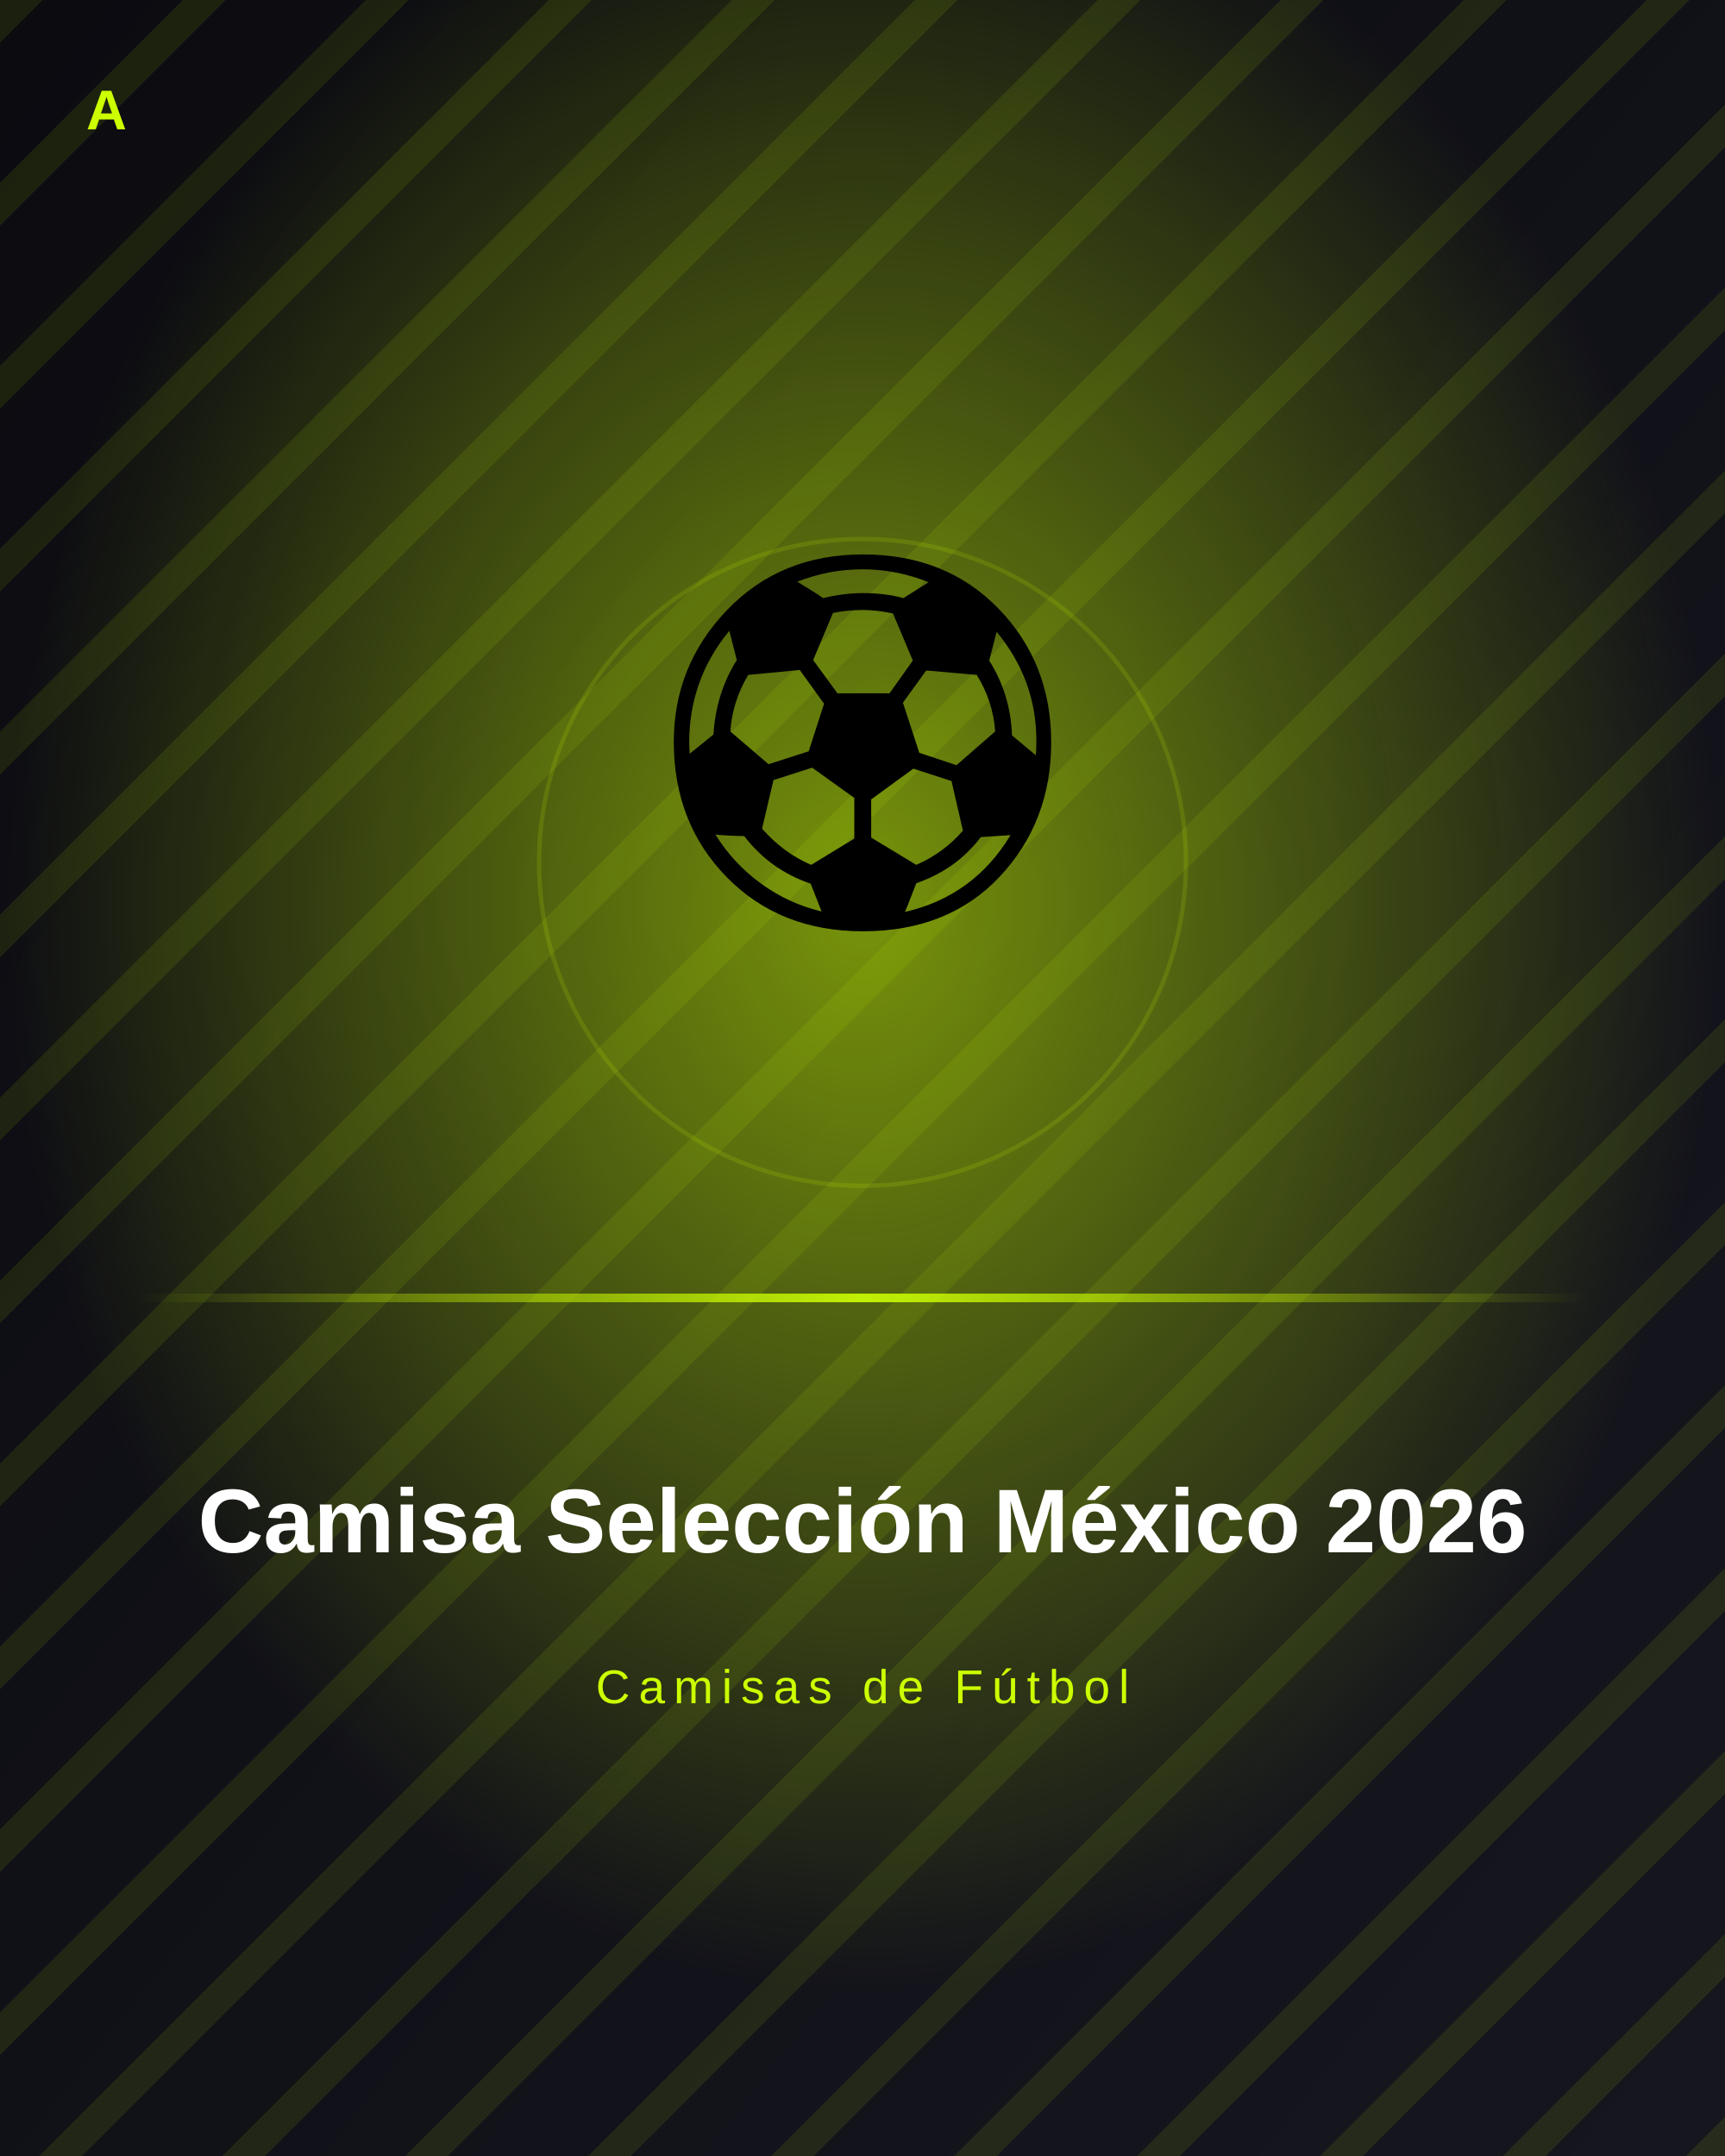
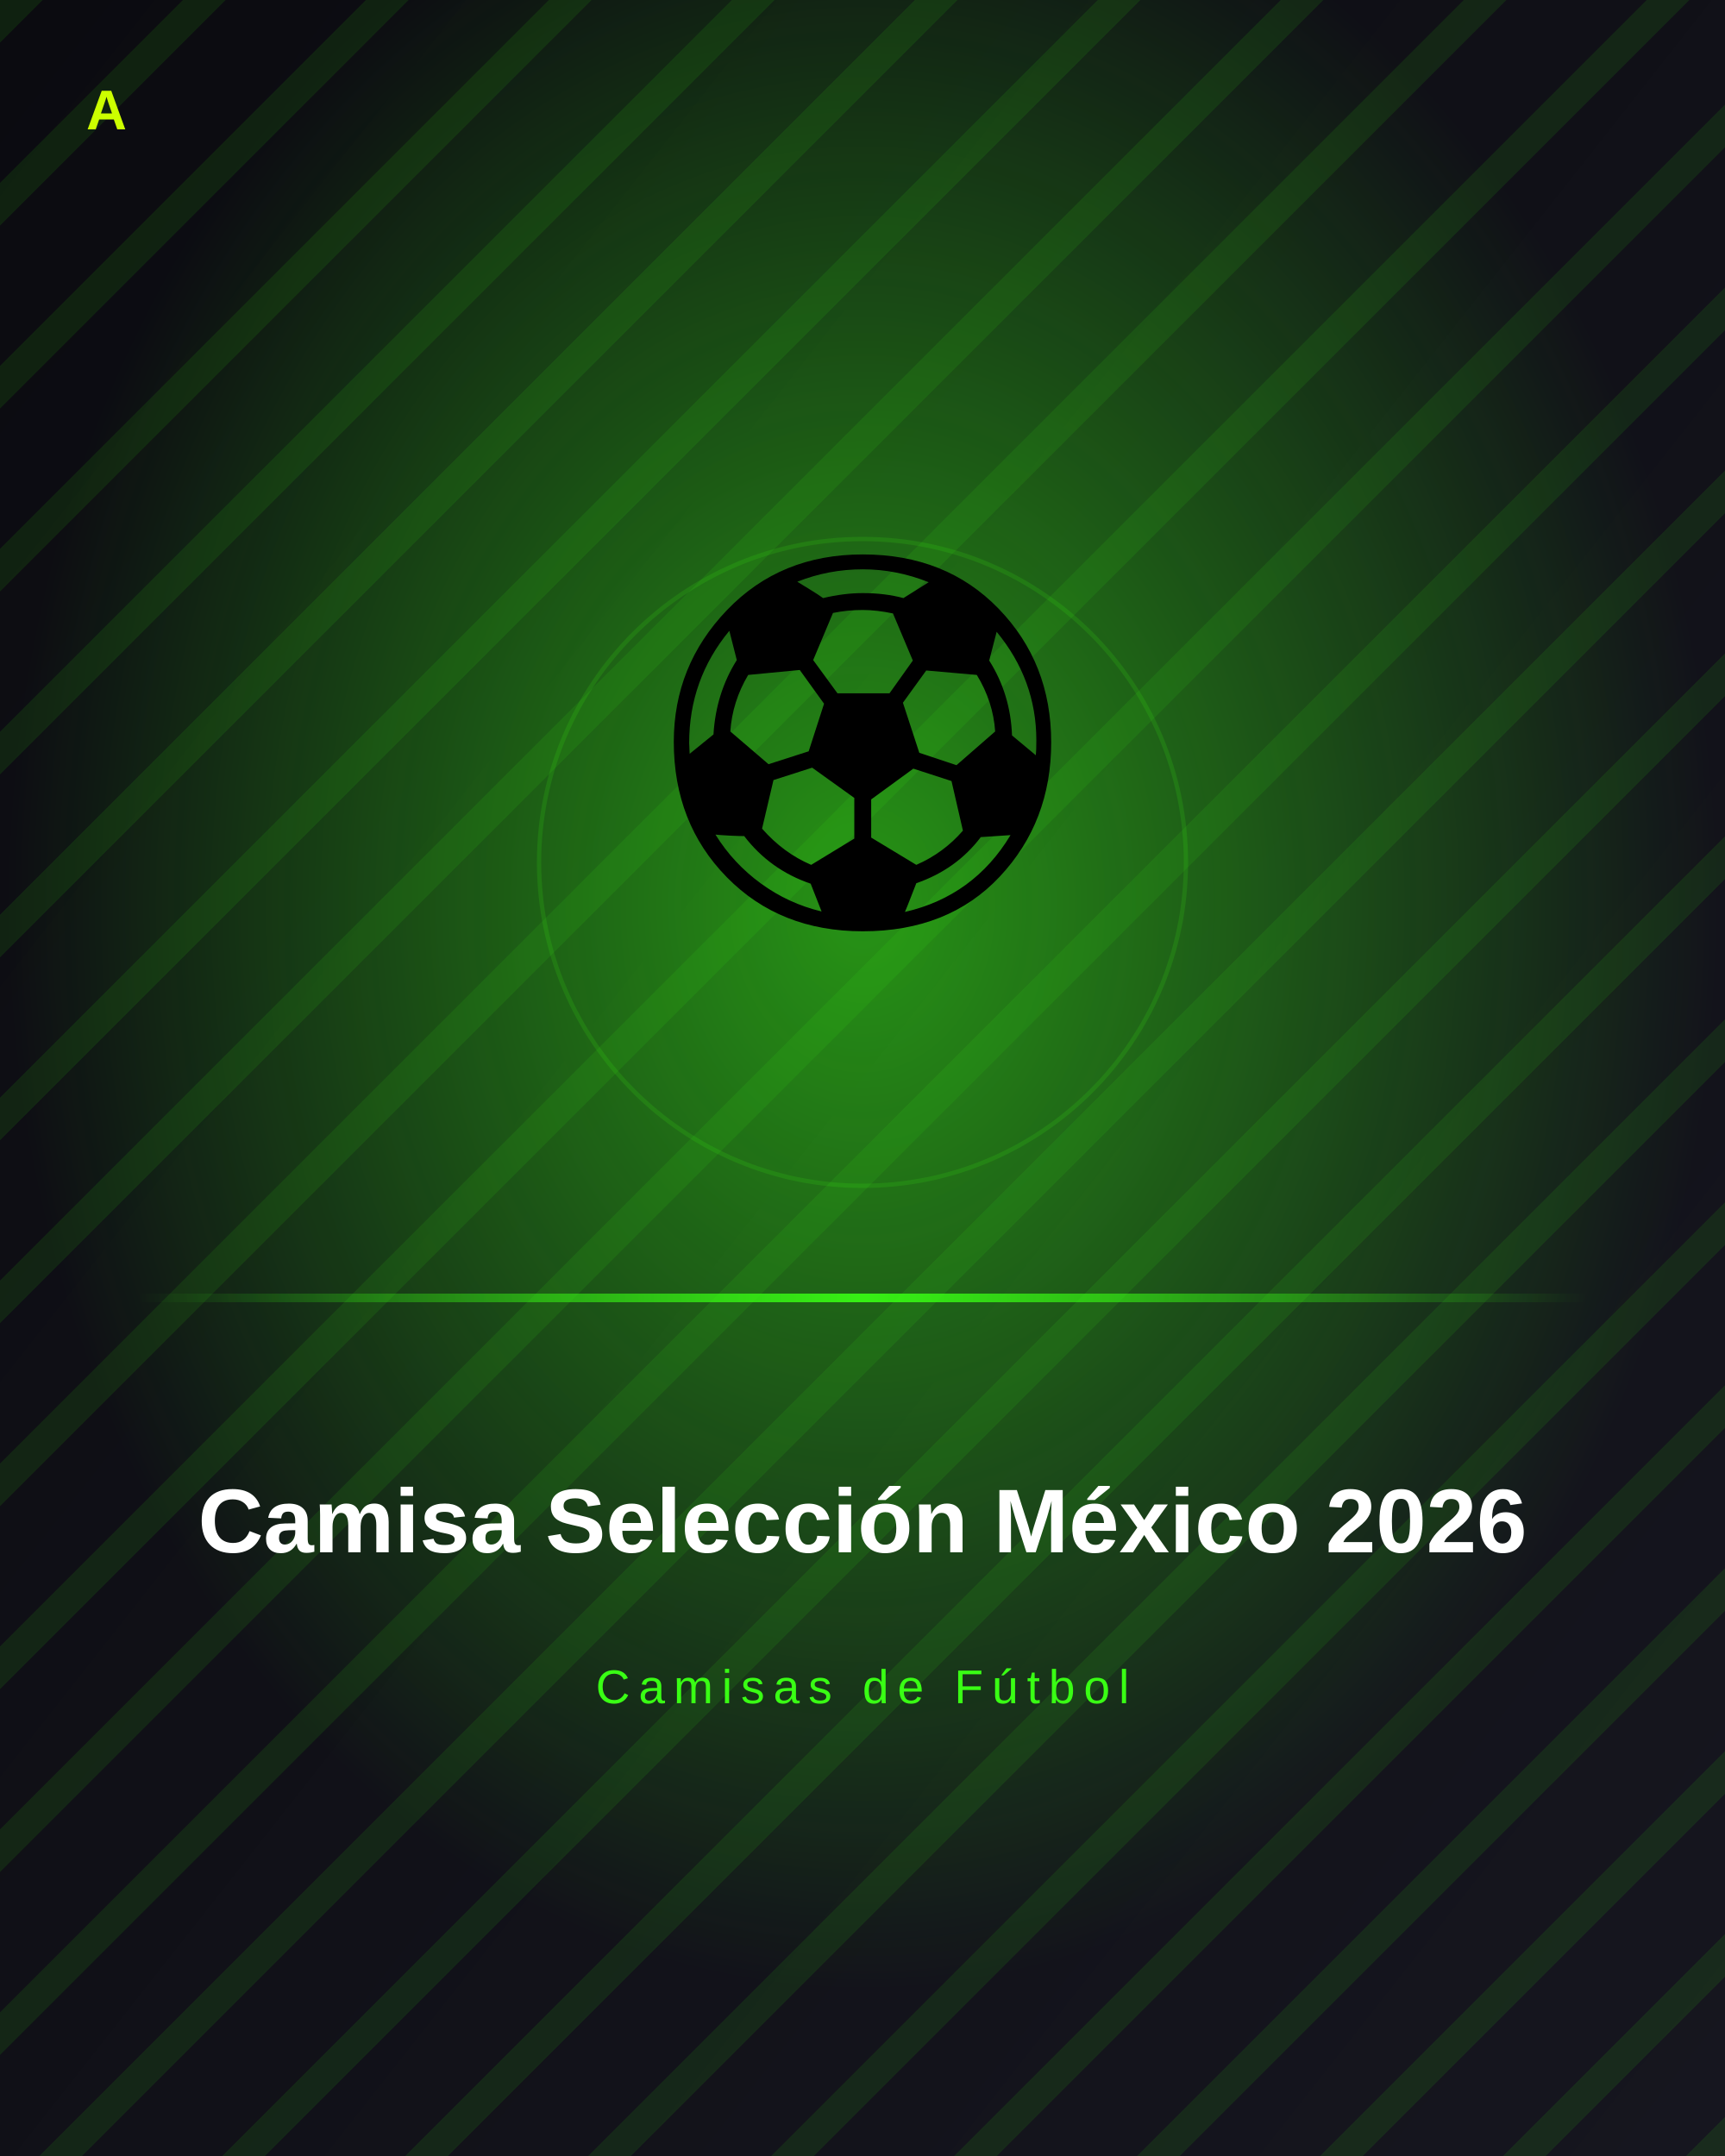
<svg xmlns="http://www.w3.org/2000/svg" width="800" height="1000" viewBox="0 0 800 1000">
  <defs>
    <linearGradient id="bg" x1="0" y1="0" x2="1" y2="1">
      <stop offset="0" stop-color="#0b0b10" />
      <stop offset="1" stop-color="#16161f" />
    </linearGradient>
    <radialGradient id="glow" cx="0.5" cy="0.42" r="0.5">
-       <stop offset="0" stop-color="rgba(204,255,0,0.55)" />
-       <stop offset="1" stop-color="rgba(204,255,0,0)" />
+       <stop offset="0" stop-color="rgba(57,255,20,0.55)" />
+       <stop offset="1" stop-color="rgba(57,255,20,0)" />
    </radialGradient>
    <linearGradient id="brand" x1="0" y1="0" x2="1" y2="1">
      <stop offset="0" stop-color="#ccff00" />
      <stop offset="0.5" stop-color="#7c5cff" />
      <stop offset="1" stop-color="#ff2e9a" />
    </linearGradient>
    <linearGradient id="band" x1="0" y1="0" x2="1" y2="0">
-       <stop offset="0" stop-color="rgba(204,255,0,0)" />
-       <stop offset="0.5" stop-color="rgba(204,255,0,0.9)" />
-       <stop offset="1" stop-color="rgba(204,255,0,0)" />
+       <stop offset="0" stop-color="rgba(57,255,20,0)" />
+       <stop offset="0.5" stop-color="rgba(57,255,20,0.9)" />
+       <stop offset="1" stop-color="rgba(57,255,20,0)" />
    </linearGradient>
    <pattern id="stcamisa-seleccion-mexico.svg" width="60" height="60" patternTransform="rotate(45)" patternUnits="userSpaceOnUse">
      <rect width="60" height="60" fill="none" />
-       <rect width="14" height="60" fill="rgba(204,255,0,0.09)" />
+       <rect width="14" height="60" fill="rgba(57,255,20,0.09)" />
    </pattern>
  </defs>
  <rect width="800" height="1000" fill="url(#bg)" />
  <rect width="800" height="1000" fill="url(#stcamisa-seleccion-mexico.svg)" />
  <rect width="800" height="1000" fill="url(#glow)" />
  <g transform="translate(40,60) scale(1)" font-family="Arial,sans-serif" font-weight="800">
    <text y="0" font-size="26" fill="#ccff00">A</text>
    <text x="16" y="0" font-size="26" fill="url(#logo)">LEX.STORE</text>
  </g>
-   <circle cx="400" cy="400" r="150" fill="none" stroke="rgba(204,255,0,0.14)" stroke-width="2" />
+   <circle cx="400" cy="400" r="150" fill="none" stroke="rgba(57,255,20,0.14)" stroke-width="2" />
  <text x="400" y="420" font-size="230" text-anchor="middle">⚽</text>
  <rect x="60" y="600" width="680" height="4" rx="2" fill="url(#band)" />
  <text x="400" y="720" font-family="Arial,sans-serif" font-weight="800" font-size="42" text-anchor="middle" fill="#ffffff">Camisa Selección México 2026</text>
-   <text x="400" y="790" font-family="Arial,sans-serif" font-size="22" text-anchor="middle" fill="rgba(204,255,0,1)" letter-spacing="4" text-transform="uppercase">Camisas de Fútbol</text>
+   <text x="400" y="790" font-family="Arial,sans-serif" font-size="22" text-anchor="middle" fill="rgba(57,255,20,1)" letter-spacing="4" text-transform="uppercase">Camisas de Fútbol</text>
</svg>
